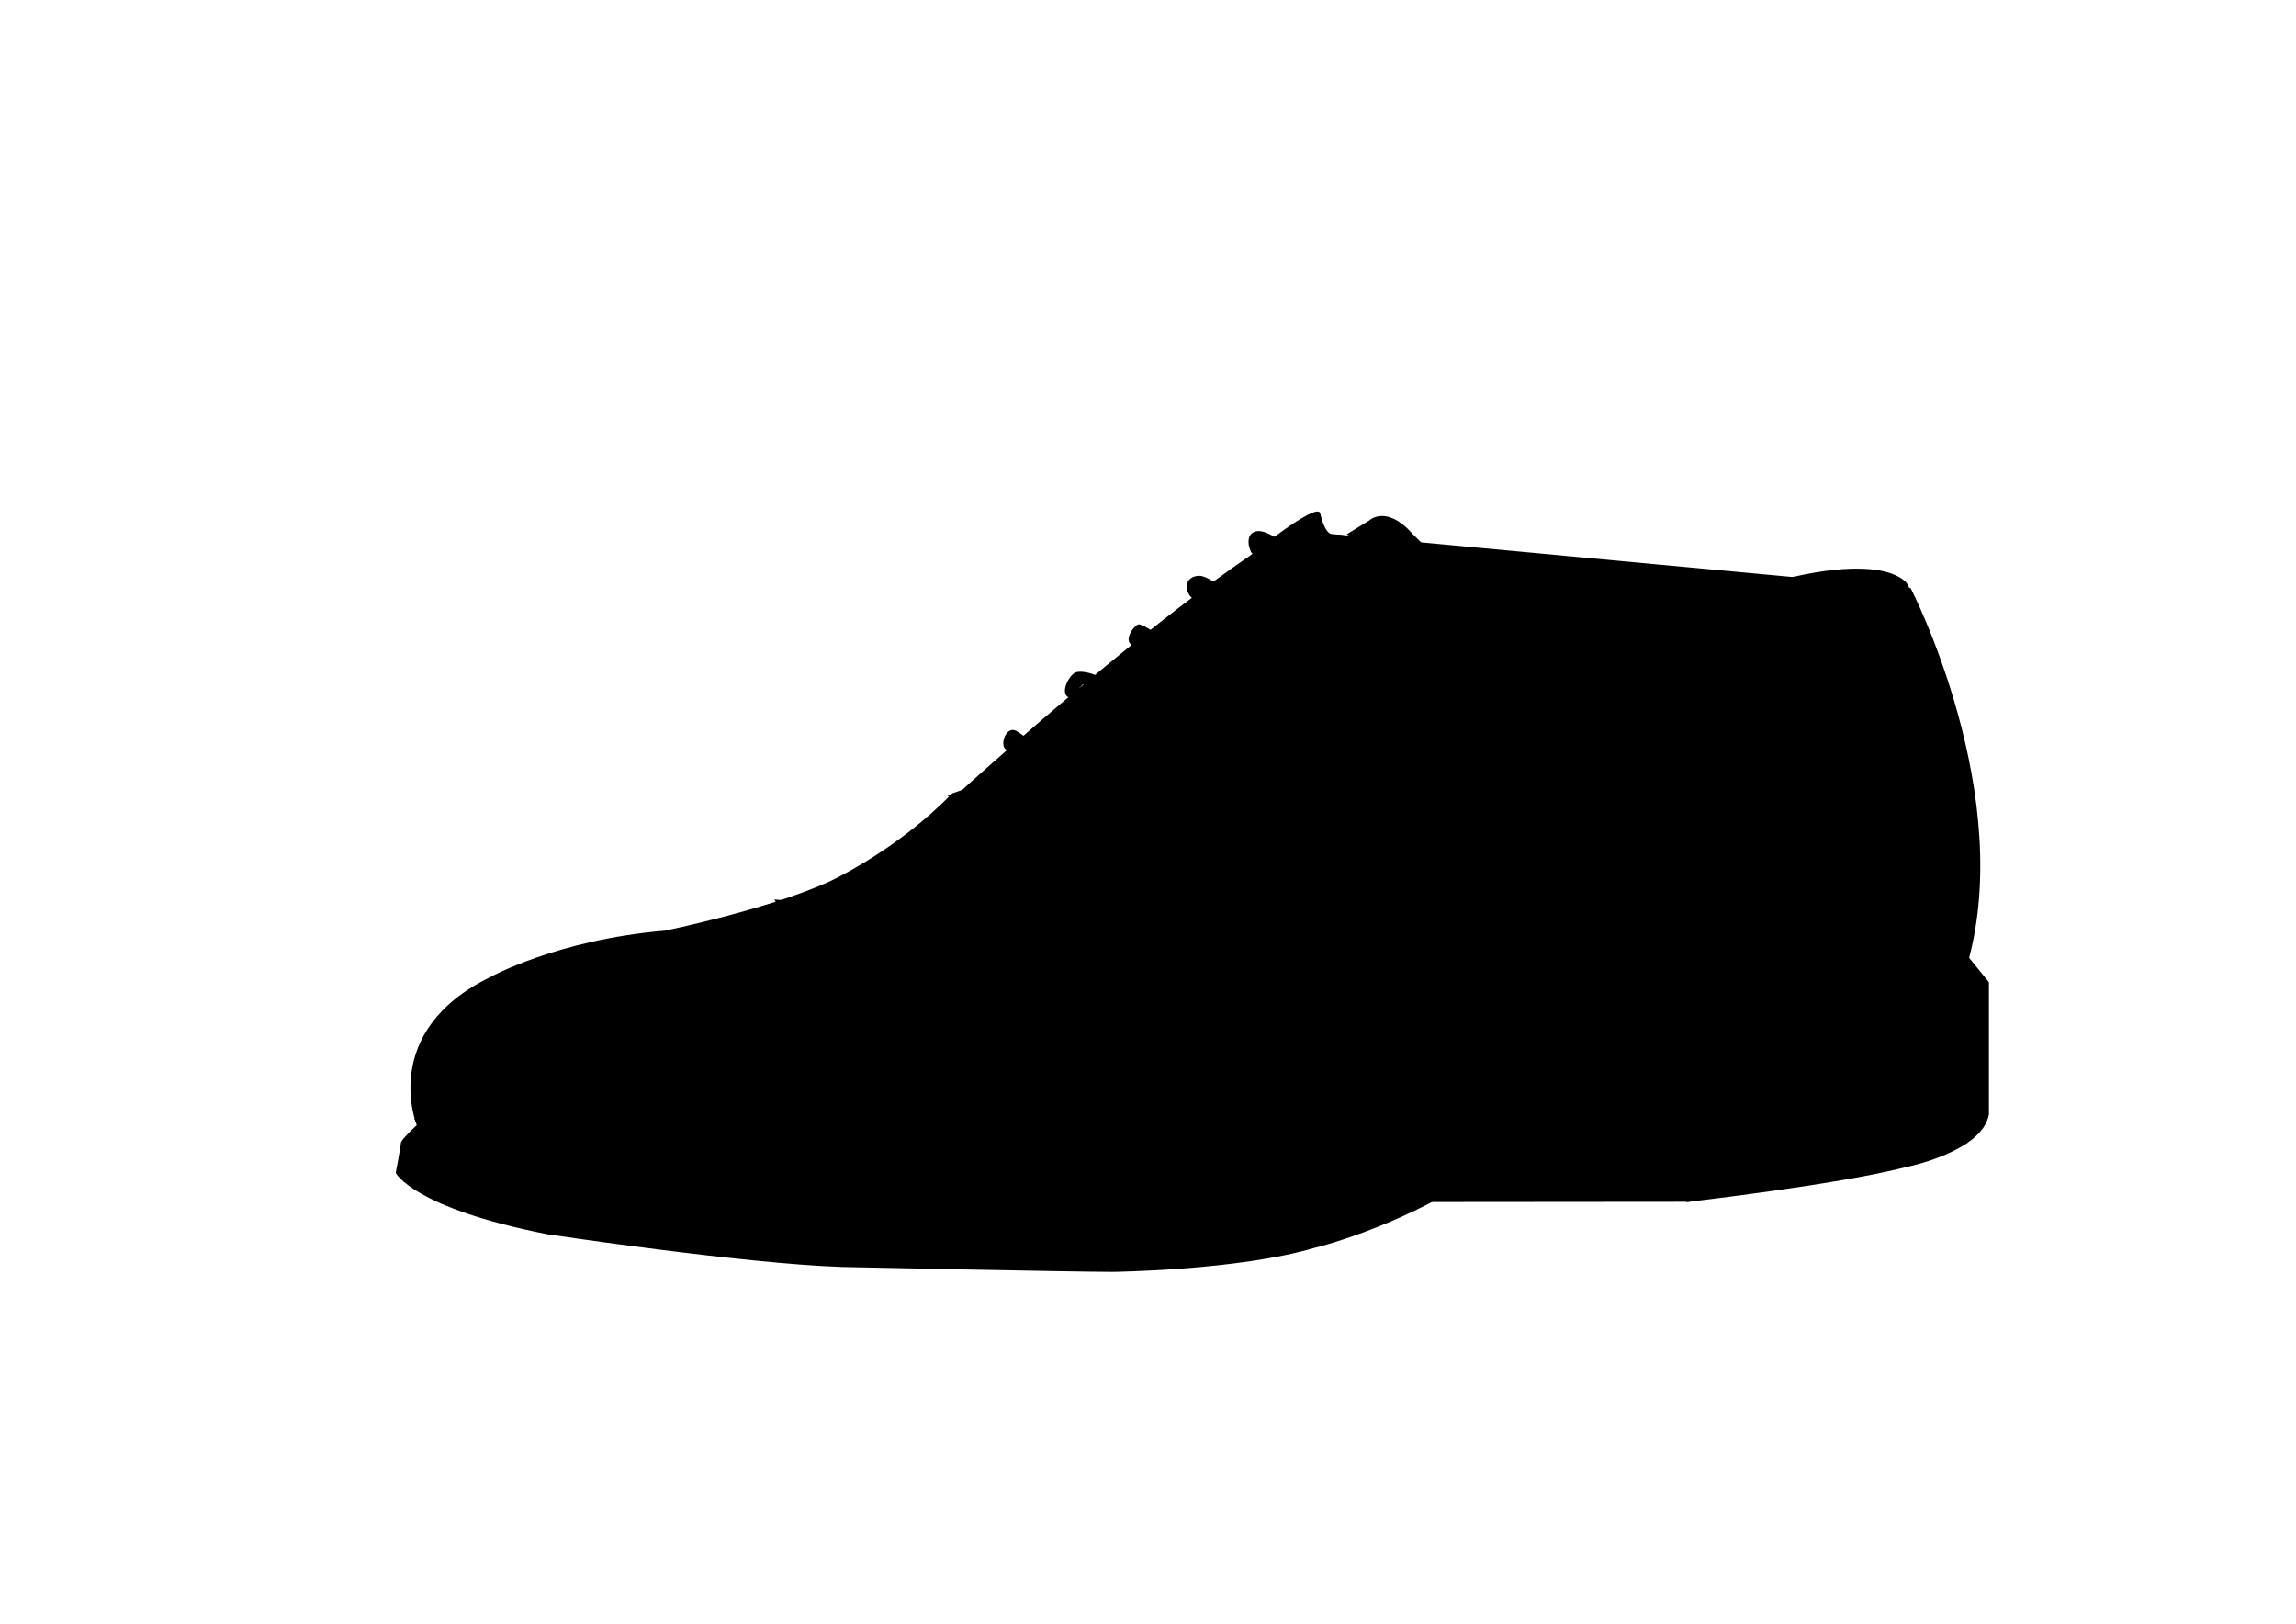
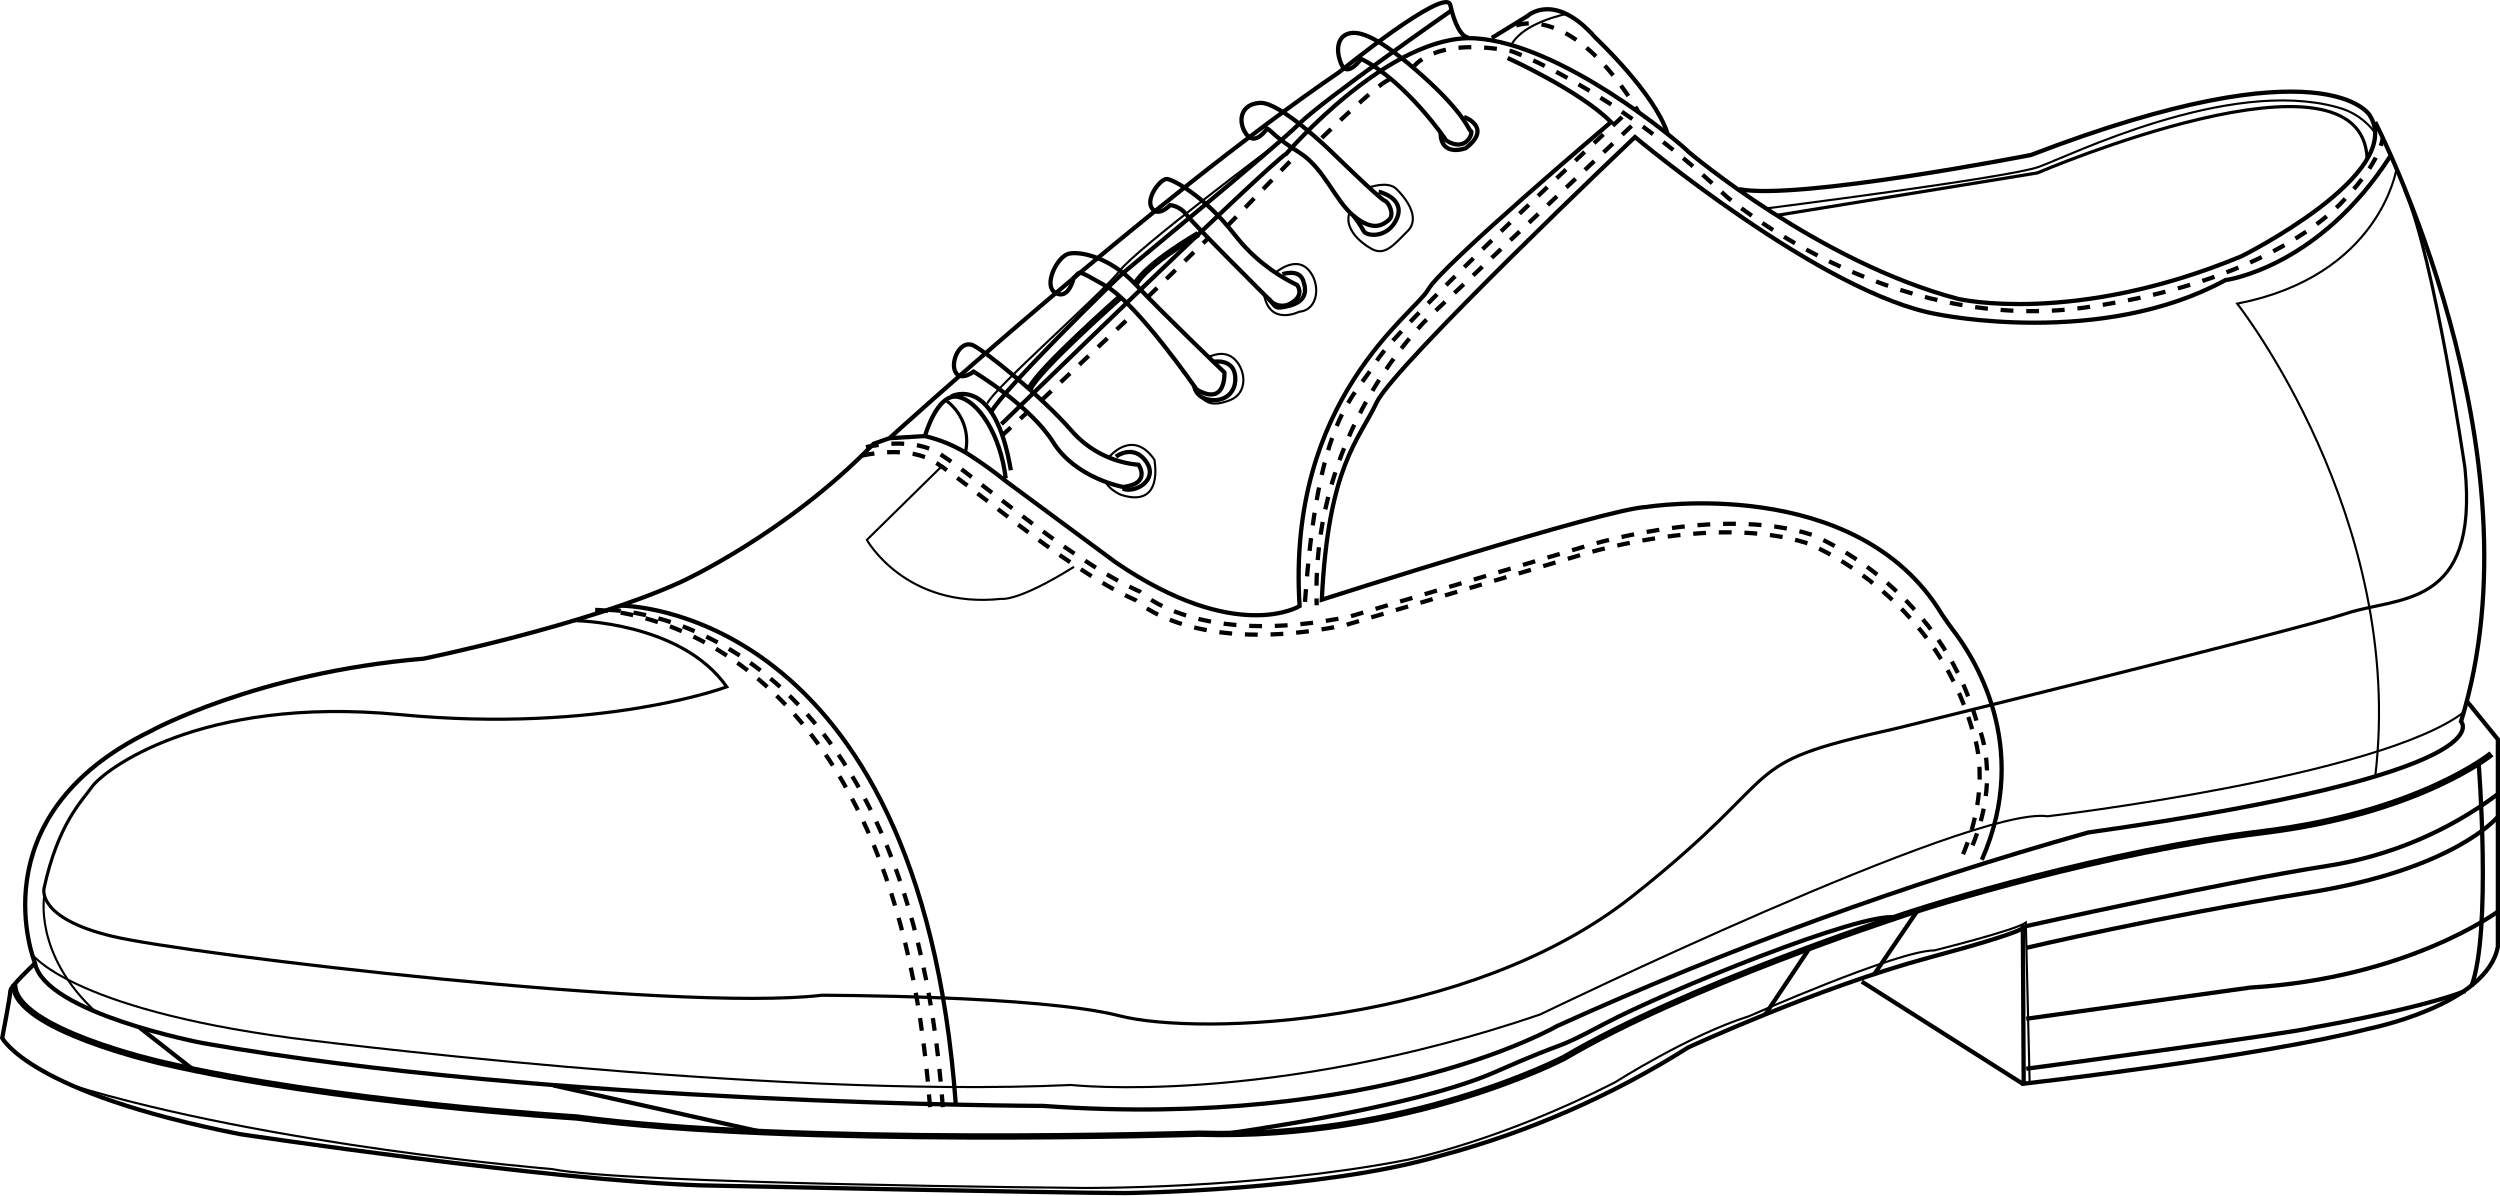
- <svg viewBox="0 0 841.9 595.3">
-   <g id="Слой_2">
-     <path class="st1" d="M379 286.3s63-61.3 66.7-63.3c0 0 24.3-28.3 44.3-27 20 1.3 47 23.7 50 26.7 0 0 30.3 25.7 63 34.3 0 0 27 6.3 66.3-10 0 0 38.7-19.3 30-33 0 0-10-17.3-79.3 9.3 0 0-54.7 10.7-68.3 8" />
-     <path class="st1" d="M700.6 215.6s39.7 77 20.1 140.3c0 0 11.7 12-87.3 26 0 0-60.3 16-124.3 45.3 0 0-41.7 24.3-120.3 18.7 0 0-115.3-.3-196.7-14.7 0 0-37-7-39.3-18.7 0 0-14-34.3 27-54.3 0 0 24.7-13.7 64-17 0 0 37.7-7.7 60.3-18 0 0 24.7-11.3 45-32.3l3.7-1.3s61.3-55.7 105.3-85.7c0 0 25-20.3 26-15.7s2.7 7.6 4.3 7.6" />
-     <path class="st1" d="M152.7 412.6s-5.7 5.3-5.7 6.4-1.9 11-1.9 11 6.3 12.8 55.6 22.5c0 0 71.8 10.8 108 12 0 0 84.3 1.8 99.3 1.8 0 0 45.8-.5 74-8.8 0 0 28.8-6.8 57.8-25.3 0 0 30.3-14 56.3-21s22-7.3 22-7.3l.2 36.8s55.3-6.3 80.5-12.8c0 0 28-5.5 30.5-19.3v-48.5l-7.3-9" />
-     <path class="st2" d="M727.8 363.5s-16.8 13.8-53.5 18.3-77.5 17-86 20c0 0-49 16-77.5 32.8 0 0-36.8 19.3-85.5 17.8 0 0-95.3 3-145.8-3.8 0 0-57.3-3.5-97-12.8 0 0-34.7-7.8-34.6-18.3" />
-     <path class="st1" d="M177.3 427.6l12.5 9.8M274.1 441.1l48.4 10.8" />
-     <path class="st3" d="M619.7 440.6l-.9-37.6c-2.5 1.8-21.4 6.5-21.4 6.5-8.6 0-43.4 15.4-43.4 15.4-14 4.4-31.4 15.5-31.4 15.5-27 13.8-48.5 18.1-48.5 18.1-36 7-76.3 6.6-76.3 6.6s-106.8-.9-123.9-4.4c0 0-65.9-5.4-112.8-19.7" />
-     <path class="st1" d="M580.4 416.8l37.8 24M618.9 437.2s63.5-8.5 66.9-9.6c0 0 24.4-4.2 35.9-8.6M729.3 400.4s-21 15.6-58 17.8l-52.4 7.3M729.3 378.2s-9.9 12.3-44.5 17.8-65.9 12.9-65.9 12.9" />
-     <path class="st1" d="M729.3 372.9s-15.9 13.1-39.8 16.8-70.6 14.1-70.6 14.1M724.8 365.6s3.1 39.6-1.7 52.3M593.3 400.4l-10 14.7M568.3 408.8l-10.5 15.7M431.5 452.4s43.7-5.9 63-14.4c19.3-8.5 12.2-4.2 26-11.5s60-26.2 67.8-24.7" />
-     <path class="st4" d="M279 332.3s25 .2 35.7 15.5c0 0-29.3 11-76.5 6.5s-69.5 13.3-72 16.8-8 8.7-11.3 23.8c0 0-2 7 16 11.3s132.3 17.8 166 13.8c0 0 51 0 69.7 4.8 18.7 4.7 81.7 2.4 120-27.9 38.3-30.3 22.9-30.7 61.6-39.3 0 0 93.7-23 105.7-27s31-.9 27.7-34c0 0-7.2-49.5-14.1-65.1" />
-     <path class="st1" d="M367.3 279.8s10.1-5.4 13.9 17.3M372.5 274s-3.1 2.4-4.3 0c-1.2-2.4 1.2-7.7 4.3-6.1s15.9 11.9 22.8 19.8 15.8 8.1 15.8 8.1 3.1 4.4-3.6 5.2c0 0-11.1-2-16.4-10.5S372.5 274 372.5 274zM395.9 252.1s-1.1 5.2-4.2 3.5c-3.1-1.6.4-8.6 3.1-9.2s9.6.8 15.6 7.2 20.8 20.6 20.8 20.6.5 8.1-6.5 4c0 0-13.8-20-21.2-24.2-7.5-4.2-5.8-3.4-7.6-1.9z" />
-     <path class="st1" d="M405.8 293.9s4.1-3.1 7.1 1.2-2.7 7.5-5.5 6.3" />
-     <path class="st3" d="M404.2 294s5.5-6.8 10.6.6c0 0 2.4 11.6-7.9 8.2 0 0-2.7-1.2-3.5-3" />
-     <path class="st1" d="M428.7 271.7s4.5-.8 5 3.2c.4 4-2.5 6.3-6 5.7s-3.6-3.4-3.6-3.4" />
-     <path class="st3" d="M427.6 270.6s3.5-2 6.1.6c2.6 2.6 3 7.9-1.2 9.5s-5.6.6-7.4-1.4" />
-     <path class="st1" d="M418.5 235s-2.8 3-4.3.7 2.1-7 3.6-6.8c1.5.2 8.8 4.1 15.6 12.8s14.8 12 14.8 12 1.9 2.3-1.3 4.2c-3.3 1.9-5.3-.9-5.3-.9s-17.9-17.8-19.3-19.8c-1.5-2-3.8-2.2-3.8-2.2z" />
-     <path class="st1" d="M444.8 251.2s3.8-1.3 4.8 1.4.6 5-3.2 6c-3.8 1-3.1.1-4.8-1.6" />
-     <path class="st3" d="M443.1 250.9s4.5-4 7.6-.9c3.2 3.1 2.7 9.6-2 10 0 0-6.8 3.4-8.2-3.9" />
-     <path class="st1" d="M441.2 217.1s-2.8 4.3-4.9 1.3c-2.2-3.1-1.3-7.1 3.3-7.3 4.6-.3 16.3 11.1 16.3 11.1s11.8 11.5 12.8 11.8c1 .3 2.4 3.3 1 4.5-1.4 1.3-3.7 2.8-8.2-.9s-6.9-11.2-12.8-14.9c-5.9-3.8-6.6-5.2-7.5-5.6z" />
-     <path class="st1" d="M467.3 231.9s6.3 1.4 4.3 6.2-7.2 4.3-7.8 3c-.6-1.3-2.4-3.6-2.4-3.6" />
-     <path class="st3" d="M465.1 230.9s4.3-1.6 6.3.3c2 1.8 5.9 6.7 2.7 9.9-3.3 3.2-5.3 5.9-8.4 4.2-3.2-1.7-6.3-4.9-5.3-8.3" />
-     <path class="st1" d="M463.2 200.8s-3.2 4.5-4.6 1.3c-1.4-3.2-1-6.4 1.6-7.2 2.6-.8 7.1.7 17.3 9.8s10.8 12.8 11.4 13c.7.2-1 5.2-5.8 2.2.1 0-9.4-13.9-19.9-19.1z" />
-     <path class="st1" d="M487.3 214.4s6.8 2.4.4 7.3c0 0-5.9 2.3-5.9-3.7M484.3 189.5s-30 20.9-35.6 26.5c-5.6 5.5-39.5 33.4-41.2 34.9-1.7 1.6-27.9 27.1-30.9 32.6" />
-     <path class="st3" d="M443.2 220.9s-32.5 24.3-36.4 29.4c-3.9 5.1-30.2 28.2-31.1 31.2M365.3 295.9l-17.8 17.5s9 16.2 31.5 13.8c0 0 3.7.8 17-7.5" />
-     <path class="st2" d="M425.1 241.8s-12 6.9-14.7 11.7M406.9 256.5s-19.6 17.3-21.3 21.6" />
-     <path class="st4" d="M365.8 280.6s6.5 4.1 4.8 12.2" />
-     <path class="st1" d="M608.5 388.3c11.9-26.9-2.3-48.1-6.9-54-.8-1.1-1.6-2.2-2.4-3.4-20-33.2-69.2-25.2-69.2-25.2-9.3.3-76 21.7-76 21.7 1.5-31.5 8.8-37.5 12.8-46.1 4-8.6 60.5-62.2 60.5-62.2s44.1 36.9 70.9 41.5c0 0 38.2 7.9 67.3-8 0 0 21.9-2.8 38.8-29.3" />
-     <path class="st1" d="M497.5 200.6s17 7.7 24.2 15c0 0-39.7 33.6-42.8 39.2-3.2 5.5-33.2 25.6-30.1 74.1 0 0-14.7 9.1-43-10.2l-25.7-19s-3-2.5-8.3-6-10.7-4.6-10.7-4.6 2.8-10 7.6-9.2c4.8.8 10.1 8.8 11.3 19.1M352.7 289.6l8.3-.5" />
-     <path class="st5" d="M283.9 329.8s69.8-.5 78.4 116.5M286.9 329.8s69.8-.5 78.4 116.5" />
-     <path class="st1" d="M289.9 328.8s69.8-.5 78.4 116.5" />
-     <path class="st3" d="M155 396.3s-2.9 14 12.3 27.9M151.9 410.2s8.6 12.8 60.9 19.8c0 0 110.5 14.3 182.5 11 0 0 46.4 5.1 109.8-16.5 0 0 101.1-49 118.8-46.4 0 0 78-9.2 97.6-24.5M558.1 235.8s56.7-7.2 63.7-9.7 44.3-21 69.8-14c0 0 5.4 1 9.1 6.2" />
-     <path class="st4" d="M560.7 237.4l60.8-9.9s76.3-32.7 77.2-3.2" />
-     <path class="st5" d="M347.3 291.7s9.6-2.4 16.1.9c6.5 3.3 30.8 25.3 48 32.9 0 0 13.5 13.3 49.3 5.8l54-16.1s31.5-10.2 54-3c0 0 29.7 11.6 38.7 44.1 0 0 6.5 12.7-2.2 31.2" />
-     <path class="st5" d="M346.3 293.7s9.6-2.4 16.1.9c6.5 3.3 30.8 25.3 48 32.9 0 0 13.5 13.3 49.3 5.8l54-16.1s31.5-10.2 54-3c0 0 29.7 11.6 38.7 44.1 0 0 5.3 12.7-3.4 31.2" />
-     <path class="st1" d="M493.8 195.9l8.3-5.1s6.3-6 16 5.1c0 0 13.7 12.8 16.8 22.3" />
-     <path class="st3" d="M511.2 190.3s-10.1 2-12.8 7.2" />
-     <path class="st5" d="M499.5 193s13-5.7 28.7 20.3M379 289.1l6.1-5.6M388.5 280.6l21.9-20.6M413.3 256.5l14.1-13.7M431.9 239.9l16.8-17.3M454 219.3s15.1-14.7 16.3-13.7" />
-     <path class="st5" d="M475.3 202.9s4.5-7.4 23.1-3.9c0 0 22.8 8 50.3 34 0 0 37.5 32.5 84 26s61.3-26 61.3-26 7.3-7.3 8.4-13.8" />
-     <path class="st5" d="M524.3 214.4s-51.9 48-57.5 57.2c-5.5 9.2-13.7 12.3-16.8 57.2" />
-     <path class="st5" d="M526.5 216.5l-46 43.4s-29.2 25.6-27.7 68.8" />
-     <path class="st3" d="M705.6 226.5s-3.8 25.1-37.3 31.6c0 0 39.6 50.2 32.3 110.8" />
+ <svg xmlns="http://www.w3.org/2000/svg" viewBox="0 0 585.22 279.78">
+   <defs>
+     <style>.cls-1,.cls-2,.cls-3,.cls-4,.cls-5{fill:none;stroke:#000;stroke-miterlimit:10;}.cls-2{stroke-width:1.5px;}.cls-3{stroke-width:0.5px;}.cls-4{stroke-width:0.75px;}.cls-5{stroke-dasharray:3;}</style>
+   </defs>
+   <g id="Слой_2" data-name="Слой 2">
+     <g id="Слой_1-2" data-name="Слой 1">
+       <g id="Слой_2-2" data-name="Слой 2">
+         <path class="cls-1" d="M234.42,99.28s63-61.3,66.7-63.3c0,0,24.3-28.3,44.3-27s47,23.7,50,26.7c0,0,30.3,25.7,63,34.3,0,0,27,6.3,66.3-10,0,0,38.7-19.3,30-33,0,0-10-17.3-79.3,9.3,0,0-54.7,10.7-68.3,8" />
+         <path class="cls-1" d="M556,28.58s39.7,77,20.1,140.3c0,0,11.7,12-87.3,26a876.16,876.16,0,0,0-124.3,45.3s-41.7,24.3-120.3,18.7c0,0-115.3-.3-196.7-14.7,0,0-37-7-39.3-18.7,0,0-14-34.3,27-54.3,0,0,24.7-13.7,64-17,0,0,37.7-7.7,60.3-18,0,0,24.7-11.3,45-32.3l3.7-1.3s61.3-55.7,105.3-85.7c0,0,25-20.3,26-15.7s2.7,7.6,4.3,7.6" />
+         <path class="cls-1" d="M8.12,225.58s-5.7,5.3-5.7,6.4-1.9,11-1.9,11,6.3,12.8,55.6,22.5c0,0,71.8,10.8,108,12,0,0,84.3,1.8,99.3,1.8,0,0,45.8-.5,74-8.8a210.15,210.15,0,0,0,57.8-25.3s30.3-14,56.3-21,22-7.3,22-7.3l.2,36.8s55.3-6.3,80.5-12.8c0,0,28-5.5,30.5-19.3v-48.5l-7.3-9" />
+         <path class="cls-2" d="M583.22,176.48s-16.8,13.8-53.5,18.3-77.5,17-86,20c0,0-49,16-77.5,32.8,0,0-36.8,19.3-85.5,17.8,0,0-95.3,3-145.8-3.8,0,0-57.3-3.5-97-12.8,0,0-34.7-7.8-34.6-18.3" />
+         <line class="cls-1" x1="32.72" y1="240.58" x2="45.22" y2="250.38" />
+         <line class="cls-1" x1="129.52" y1="254.08" x2="177.92" y2="264.88" />
+         <path class="cls-3" d="M475.12,253.58l-.9-37.6c-2.5,1.8-21.4,6.5-21.4,6.5-8.6,0-43.4,15.4-43.4,15.4-14,4.4-31.4,15.5-31.4,15.5-27,13.8-48.5,18.1-48.5,18.1-36,7-76.3,6.6-76.3,6.6s-106.8-.9-123.9-4.4c0,0-65.9-5.4-112.8-19.7" />
+         <line class="cls-1" x1="435.82" y1="229.78" x2="473.62" y2="253.78" />
+         <path class="cls-1" d="M474.32,250.18s63.5-8.5,66.9-9.6c0,0,24.4-4.2,35.9-8.6" />
+         <path class="cls-1" d="M584.72,213.38s-21,15.6-58,17.8l-52.4,7.3" />
+         <path class="cls-1" d="M584.72,191.18s-9.9,12.3-44.5,17.8-65.9,12.9-65.9,12.9" />
+         <path class="cls-1" d="M584.72,185.88a89.7,89.7,0,0,1-39.8,16.8c-23.9,3.7-70.6,14.1-70.6,14.1" />
+         <path class="cls-1" d="M580.22,178.58s3.1,39.6-1.7,52.3" />
+         <line class="cls-1" x1="448.72" y1="213.38" x2="438.72" y2="228.08" />
+         <line class="cls-1" x1="423.72" y1="221.78" x2="413.22" y2="237.48" />
+         <path class="cls-1" d="M286.92,265.38s43.7-5.9,63-14.4,12.2-4.2,26-11.5,60-26.2,67.8-24.7" />
+         <path class="cls-4" d="M134.42,145.28s25,.2,35.7,15.5c0,0-29.3,11-76.5,6.5s-69.5,13.3-72,16.8-8,8.7-11.3,23.8c0,0-2,7,16,11.3s132.3,17.8,166,13.8c0,0,51,0,69.7,4.8s81.7,2.4,120-27.9,22.9-30.7,61.6-39.3c0,0,93.7-23,105.7-27s31-.9,27.7-34c0,0-7.2-49.5-14.1-65.1" />
+         <path class="cls-1" d="M222.72,92.78s10.1-5.4,13.9,17.3" />
+         <path class="cls-1" d="M227.92,87s-3.1,2.4-4.3,0,1.2-7.7,4.3-6.1,15.9,11.9,22.8,19.8a23.5,23.5,0,0,0,15.8,8.1s3.1,4.4-3.6,5.2c0,0-11.1-2-16.4-10.5S227.92,87,227.92,87Z" />
+         <path class="cls-1" d="M251.32,65.08s-1.1,5.2-4.2,3.5.4-8.6,3.1-9.2,9.6.8,15.6,7.2,20.8,20.6,20.8,20.6.5,8.1-6.5,4c0,0-13.8-20-21.2-24.2S253.12,63.58,251.32,65.08Z" />
+         <path class="cls-1" d="M261.22,106.88s4.1-3.1,7.1,1.2-2.7,7.5-5.5,6.3" />
+         <path class="cls-3" d="M259.62,107s5.5-6.8,10.6.6c0,0,2.4,11.6-7.9,8.2,0,0-2.7-1.2-3.5-3" />
+         <path class="cls-1" d="M284.12,84.68s4.5-.8,5,3.2-2.5,6.3-6,5.7-3.6-3.4-3.6-3.4" />
+         <path class="cls-3" d="M283,83.58s3.5-2,6.1.6,3,7.9-1.2,9.5-5.6.6-7.4-1.4" />
+         <path class="cls-1" d="M273.92,48s-2.8,3-4.3.7,2.1-7,3.6-6.8,8.8,4.1,15.6,12.8a40.78,40.78,0,0,0,14.8,12s1.9,2.3-1.3,4.2A3.92,3.92,0,0,1,297,70s-17.9-17.8-19.3-19.8A5.8,5.8,0,0,0,273.92,48Z" />
+         <path class="cls-1" d="M300.22,64.18s3.8-1.3,4.8,1.4.6,5-3.2,6-3.1.1-4.8-1.6" />
+         <path class="cls-3" d="M298.52,63.88s4.5-4,7.6-.9,2.7,9.6-2,10c0,0-6.8,3.4-8.2-3.9" />
+         <path class="cls-1" d="M296.62,30.08s-2.8,4.3-4.9,1.3-1.3-7.1,3.3-7.3,16.3,11.1,16.3,11.1,11.8,11.5,12.8,11.8,2.4,3.3,1,4.5-3.7,2.8-8.2-.9-6.9-11.2-12.8-14.9S297.52,30.48,296.62,30.08Z" />
+         <path class="cls-1" d="M322.72,44.88s6.3,1.4,4.3,6.2-7.2,4.3-7.8,3a26.48,26.48,0,0,0-2.4-3.6" />
+         <path class="cls-3" d="M320.52,43.88s4.3-1.6,6.3.3,5.9,6.7,2.7,9.9-5.3,5.9-8.4,4.2-6.3-4.9-5.3-8.3" />
+         <path class="cls-1" d="M318.62,13.78s-3.2,4.5-4.6,1.3-1-6.4,1.6-7.2,7.1.7,17.3,9.8,10.8,12.8,11.4,13-1,5.2-5.8,2.2C338.62,32.88,329.12,19,318.62,13.78Z" />
+         <path class="cls-1" d="M342.72,27.38s6.8,2.4.4,7.3c0,0-5.9,2.3-5.9-3.7" />
+         <path class="cls-1" d="M339.72,2.48s-30,20.9-35.6,26.5-39.5,33.4-41.2,34.9S235,91,232,96.48" />
+         <path class="cls-3" d="M298.62,33.88s-32.5,24.3-36.4,29.4-30.2,28.2-31.1,31.2" />
+         <path class="cls-3" d="M220.72,108.88l-17.8,17.5s9,16.2,31.5,13.8c0,0,3.7.8,17-7.5" />
+         <path class="cls-2" d="M280.52,54.78s-12,6.9-14.7,11.7" />
+         <path class="cls-2" d="M262.32,69.48s-19.6,17.3-21.3,21.6" />
+         <path class="cls-4" d="M221.22,93.58a11.77,11.77,0,0,1,4.8,12.2" />
+         <path class="cls-1" d="M463.92,201.28c11.9-26.9-2.3-48.1-6.9-54-.8-1.1-1.6-2.2-2.4-3.4-20-33.2-69.2-25.2-69.2-25.2-9.3.3-76,21.7-76,21.7,1.5-31.5,8.8-37.5,12.8-46.1s60.5-62.2,60.5-62.2,44.1,36.9,70.9,41.5c0,0,38.2,7.9,67.3-8,0,0,21.9-2.8,38.8-29.3" />
+         <path class="cls-1" d="M352.92,13.58s17,7.7,24.2,15c0,0-39.7,33.6-42.8,39.2s-33.2,25.6-30.1,74.1c0,0-14.7,9.1-43-10.2l-25.7-19a102.17,102.17,0,0,0-8.3-6,34.05,34.05,0,0,0-10.7-4.6s2.8-10,7.6-9.2,10.1,8.8,11.3,19.1" />
+         <line class="cls-1" x1="208.12" y1="102.58" x2="216.42" y2="102.08" />
+         <path class="cls-5" d="M139.32,142.78s69.8-.5,78.4,116.5" />
+         <path class="cls-5" d="M142.32,142.78s69.8-.5,78.4,116.5" />
+         <path class="cls-1" d="M145.32,141.78s69.8-.5,78.4,116.5" />
+         <path class="cls-3" d="M10.42,209.28s-2.9,14,12.3,27.9" />
+         <path class="cls-3" d="M7.32,223.18s8.6,12.8,60.9,19.8c0,0,110.5,14.3,182.5,11,0,0,46.4,5.1,109.8-16.5,0,0,101.1-49,118.8-46.4,0,0,78-9.2,97.6-24.5" />
+         <path class="cls-3" d="M413.52,48.78s56.7-7.2,63.7-9.7,44.3-21,69.8-14a15.8,15.8,0,0,1,9.1,6.2" />
+         <path class="cls-4" d="M416.12,50.38l60.8-9.9s76.3-32.7,77.2-3.2" />
+         <path class="cls-5" d="M202.72,104.68s9.6-2.4,16.1.9,30.8,25.3,48,32.9c0,0,13.5,13.3,49.3,5.8l54-16.1s31.5-10.2,54-3c0,0,29.7,11.6,38.7,44.1,0,0,6.5,12.7-2.2,31.2" />
+         <path class="cls-5" d="M201.72,106.68s9.6-2.4,16.1.9,30.8,25.3,48,32.9c0,0,13.5,13.3,49.3,5.8l54-16.1s31.5-10.2,54-3c0,0,29.7,11.6,38.7,44.1,0,0,5.3,12.7-3.4,31.2" />
+         <path class="cls-1" d="M349.22,8.88l8.3-5.1s6.3-6,16,5.1c0,0,13.7,12.8,16.8,22.3" />
+         <path class="cls-3" d="M366.62,3.28s-10.1,2-12.8,7.2" />
+         <path class="cls-5" d="M354.92,6s13-5.7,28.7,20.3" />
+         <line class="cls-5" x1="234.42" y1="102.08" x2="240.52" y2="96.48" />
+         <line class="cls-5" x1="243.92" y1="93.58" x2="265.82" y2="72.98" />
+         <line class="cls-5" x1="268.72" y1="69.48" x2="282.82" y2="55.78" />
+         <line class="cls-5" x1="287.32" y1="52.88" x2="304.12" y2="35.58" />
+         <path class="cls-5" d="M309.42,32.28s15.1-14.7,16.3-13.7" />
+         <path class="cls-5" d="M330.72,15.88s4.5-7.4,23.1-3.9c0,0,22.8,8,50.3,34,0,0,37.5,32.5,84,26s61.3-26,61.3-26,7.3-7.3,8.4-13.8" />
+         <path class="cls-5" d="M379.72,27.38s-51.9,48-57.5,57.2-13.7,12.3-16.8,57.2" />
+         <path class="cls-5" d="M381.92,29.48l-46,43.4s-29.2,25.6-27.7,68.8" />
+         <path class="cls-3" d="M561,39.48s-3.8,25.1-37.3,31.6c0,0,39.6,50.2,32.3,110.8" />
+       </g>
+     </g>
  </g>
</svg>
